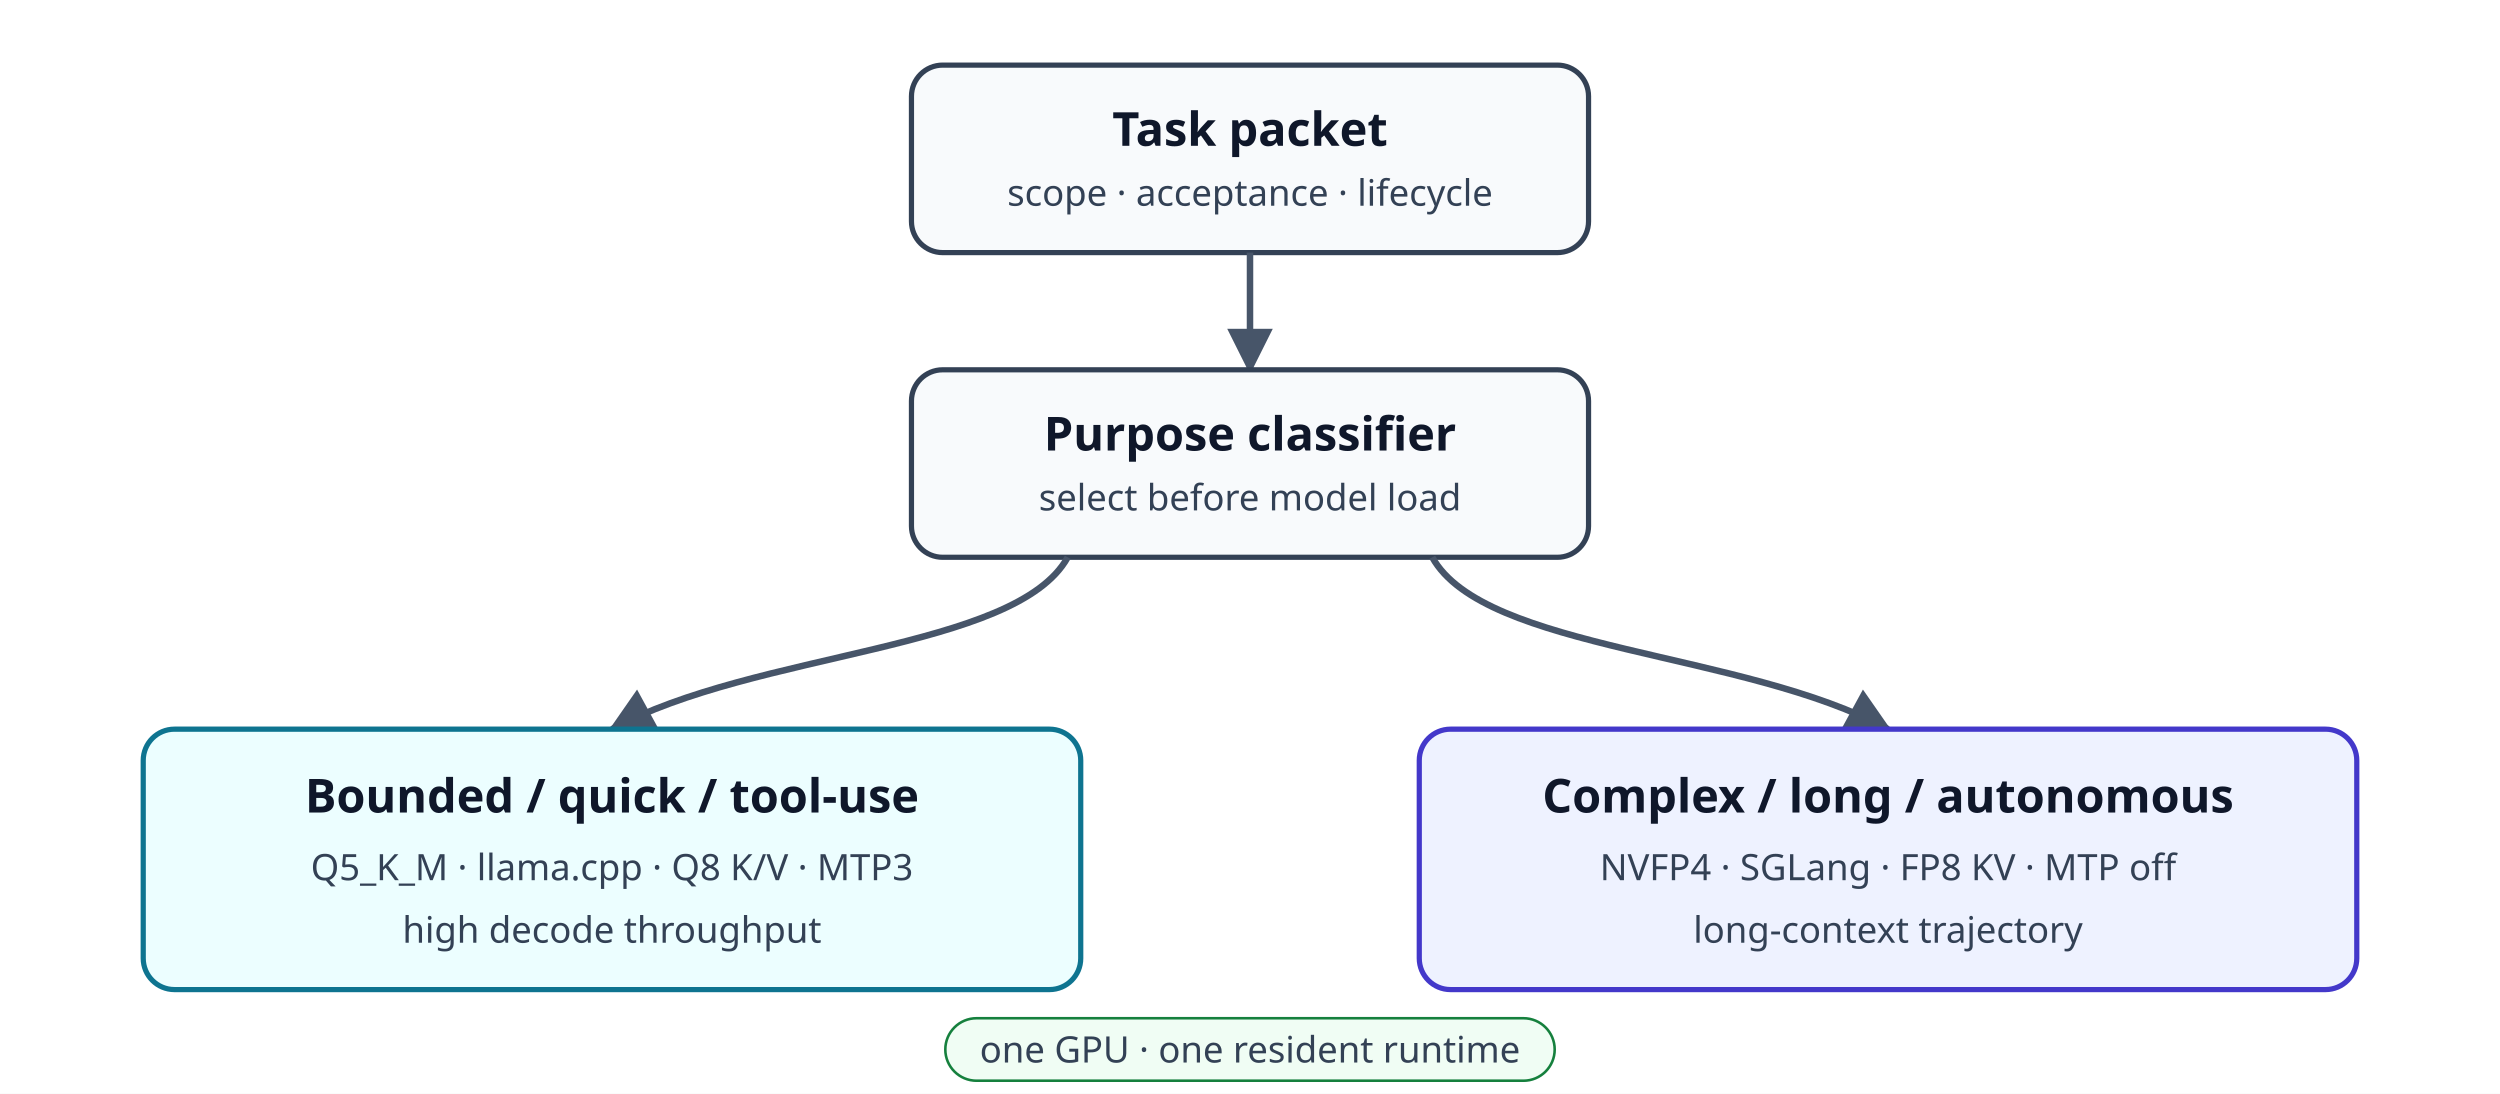
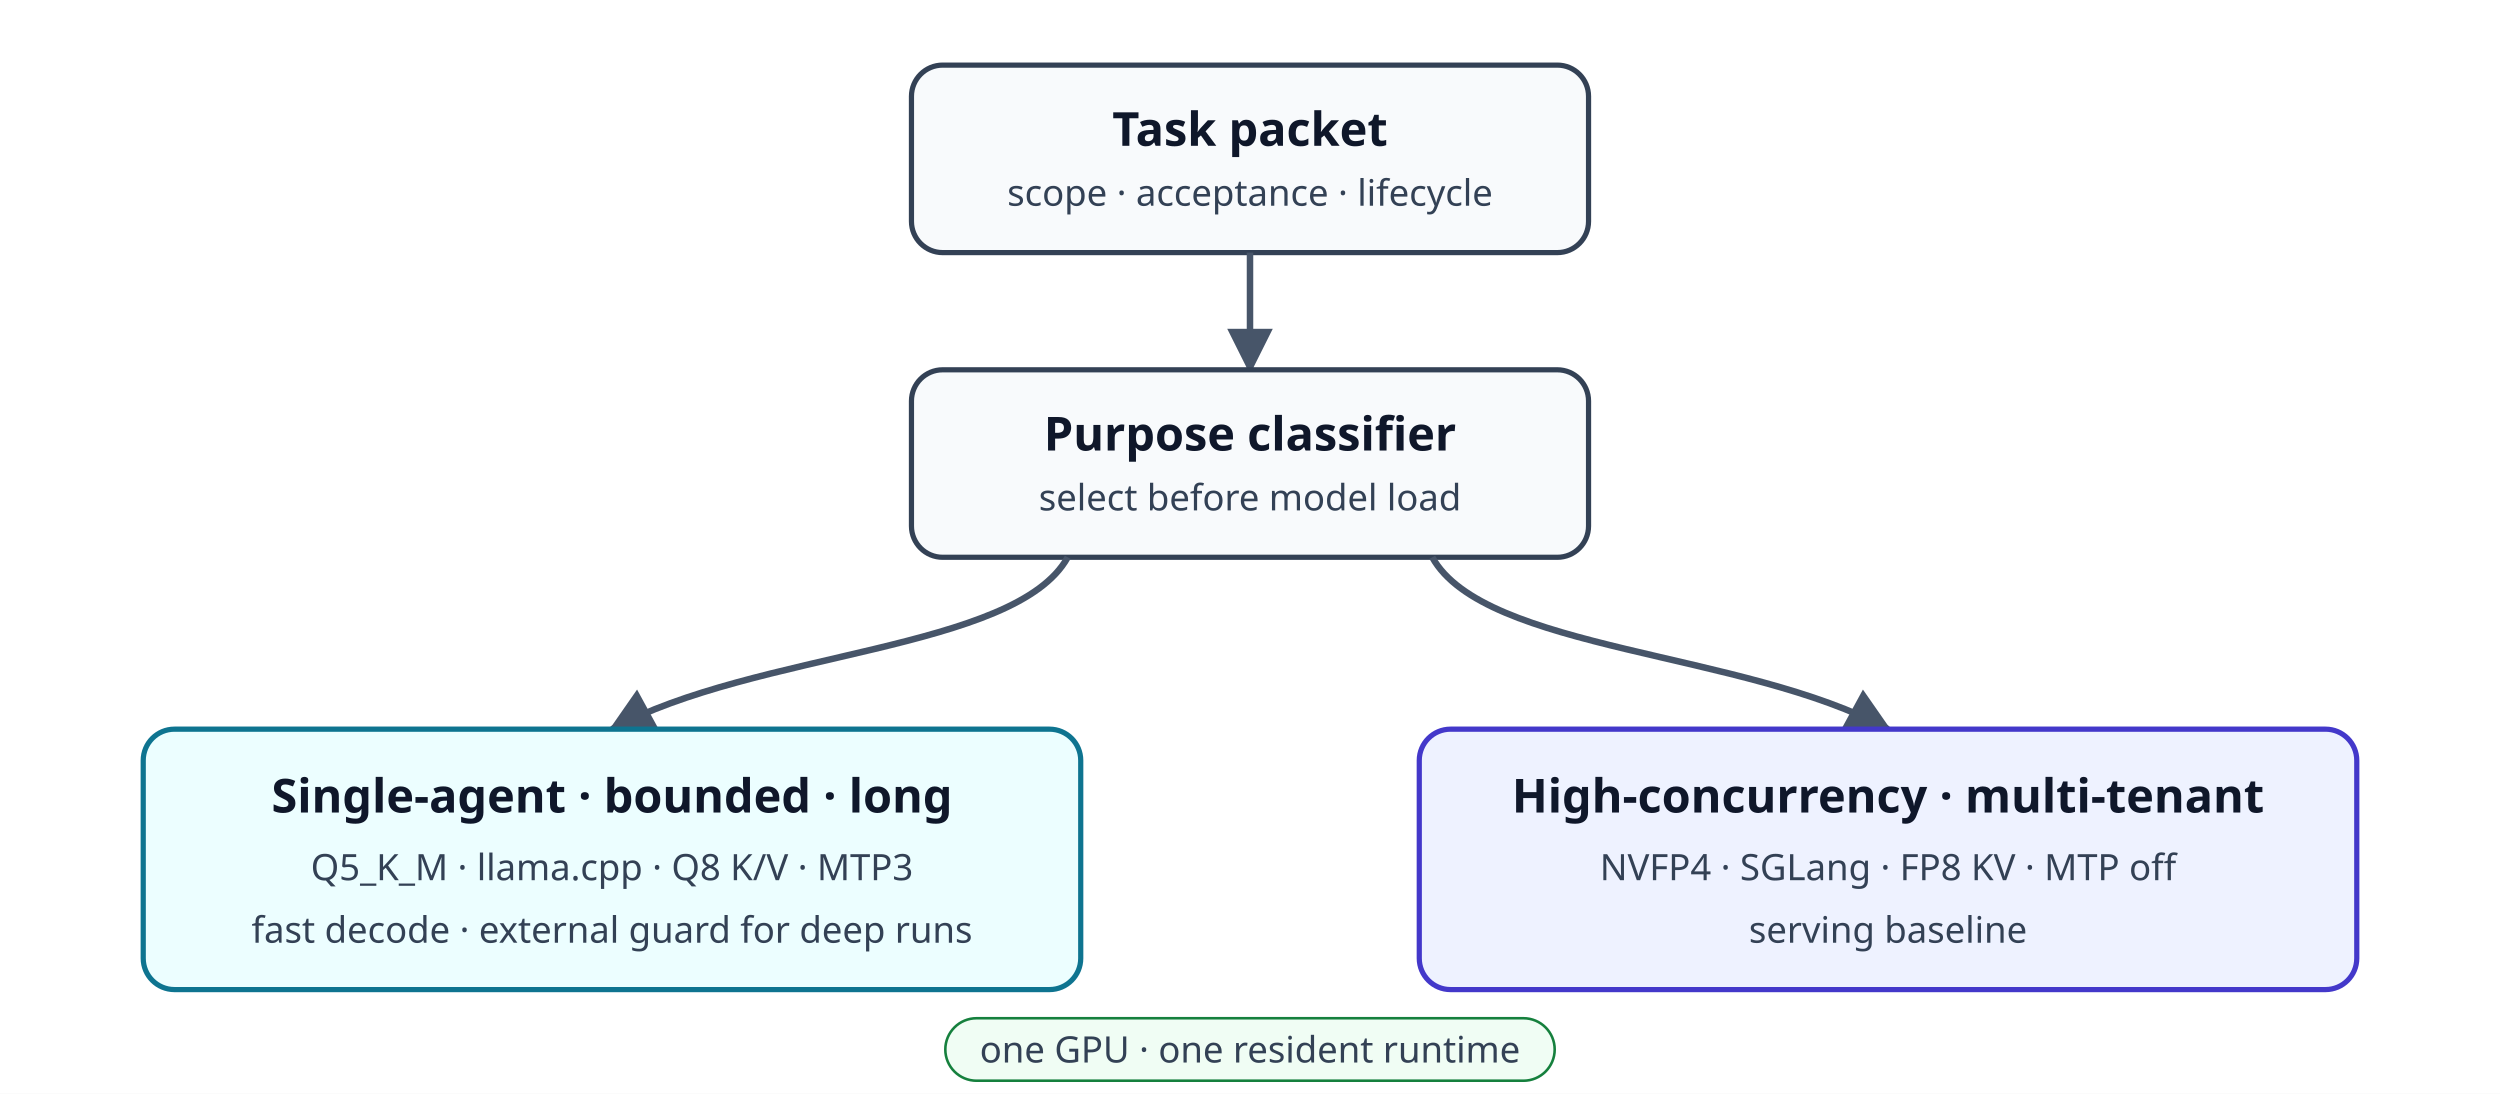
<svg xmlns="http://www.w3.org/2000/svg" width="960" height="420" viewBox="0 0 960 420" role="img" aria-labelledby="title desc">
  <defs>
    <marker id="arrow" viewBox="0 0 10 10" refX="9" refY="5" markerWidth="7" markerHeight="7" orient="auto-start-reverse">
      <path d="M 0 0 L 10 5 L 0 10 z" fill="#475569" />
    </marker>
    <style>
-       .box{fill:#f8fafc;stroke:#334155;stroke-width:2;rx:12}.bounded{fill:#ecfeff;stroke:#0e7490}.long{fill:#eef2ff;stroke:#4338ca}.gate{fill:#f0fdf4;stroke:#15803d}.t{font:600 18px system-ui,sans-serif;fill:#0f172a}.s{font:14px system-ui,sans-serif;fill:#334155}.line{stroke:#475569;stroke-width:2.5;fill:none;marker-end:url(#arrow)}
+       .box{fill:#f8fafc;stroke:#334155;stroke-width:2;rx:12}.single{fill:#ecfeff;stroke:#0e7490}.serving{fill:#eef2ff;stroke:#4338ca}.gate{fill:#f0fdf4;stroke:#15803d}.t{font:600 18px system-ui,sans-serif;fill:#0f172a}.s{font:14px system-ui,sans-serif;fill:#334155}.line{stroke:#475569;stroke-width:2.5;fill:none;marker-end:url(#arrow)}
    </style>
  </defs>
  <rect width="960" height="420" fill="#ffffff" />
  <rect class="box" x="350" y="25" width="260" height="72" />
  <text class="t" x="480" y="56" text-anchor="middle">Task packet</text>
  <text class="s" x="480" y="79" text-anchor="middle">scope · acceptance · lifecycle</text>
  <path class="line" d="M480 97 V142" />
  <rect class="box" x="350" y="142" width="260" height="72" />
  <text class="t" x="480" y="173" text-anchor="middle">Purpose classifier</text>
  <text class="s" x="480" y="196" text-anchor="middle">select before model load</text>
  <path class="line" d="M410 214 C390 250 290 250 235 280" />
  <path class="line" d="M550 214 C570 250 670 250 725 280" />
-   <rect class="box bounded" x="55" y="280" width="360" height="100" />
-   <text class="t" x="235" y="312" text-anchor="middle">Bounded / quick / tool-use</text>
+   <rect class="box single" x="55" y="280" width="360" height="100" />
+   <text class="t" x="235" y="312" text-anchor="middle">Single-agent · bounded · long</text>
  <text class="s" x="235" y="338" text-anchor="middle">Q5_K_M · llama.cpp · Q8 K/V · MTP3</text>
-   <text class="s" x="235" y="362" text-anchor="middle">high decode throughput</text>
-   <rect class="box long" x="545" y="280" width="360" height="100" />
-   <text class="t" x="725" y="312" text-anchor="middle">Complex / long / autonomous</text>
+   <text class="s" x="235" y="362" text-anchor="middle">fast decode · external guard for deep runs</text>
+   <rect class="box serving" x="545" y="280" width="360" height="100" />
+   <text class="t" x="725" y="312" text-anchor="middle">High-concurrency · multi-tenant</text>
  <text class="s" x="725" y="338" text-anchor="middle">NVFP4 · SGLang · FP8 KV · MTP off</text>
-   <text class="s" x="725" y="362" text-anchor="middle">long-context trajectory</text>
+   <text class="s" x="725" y="362" text-anchor="middle">serving baseline</text>
  <rect class="gate" x="363" y="391" width="234" height="24" rx="12" />
  <text class="s" x="480" y="408" text-anchor="middle">one GPU · one resident runtime</text>
</svg>
